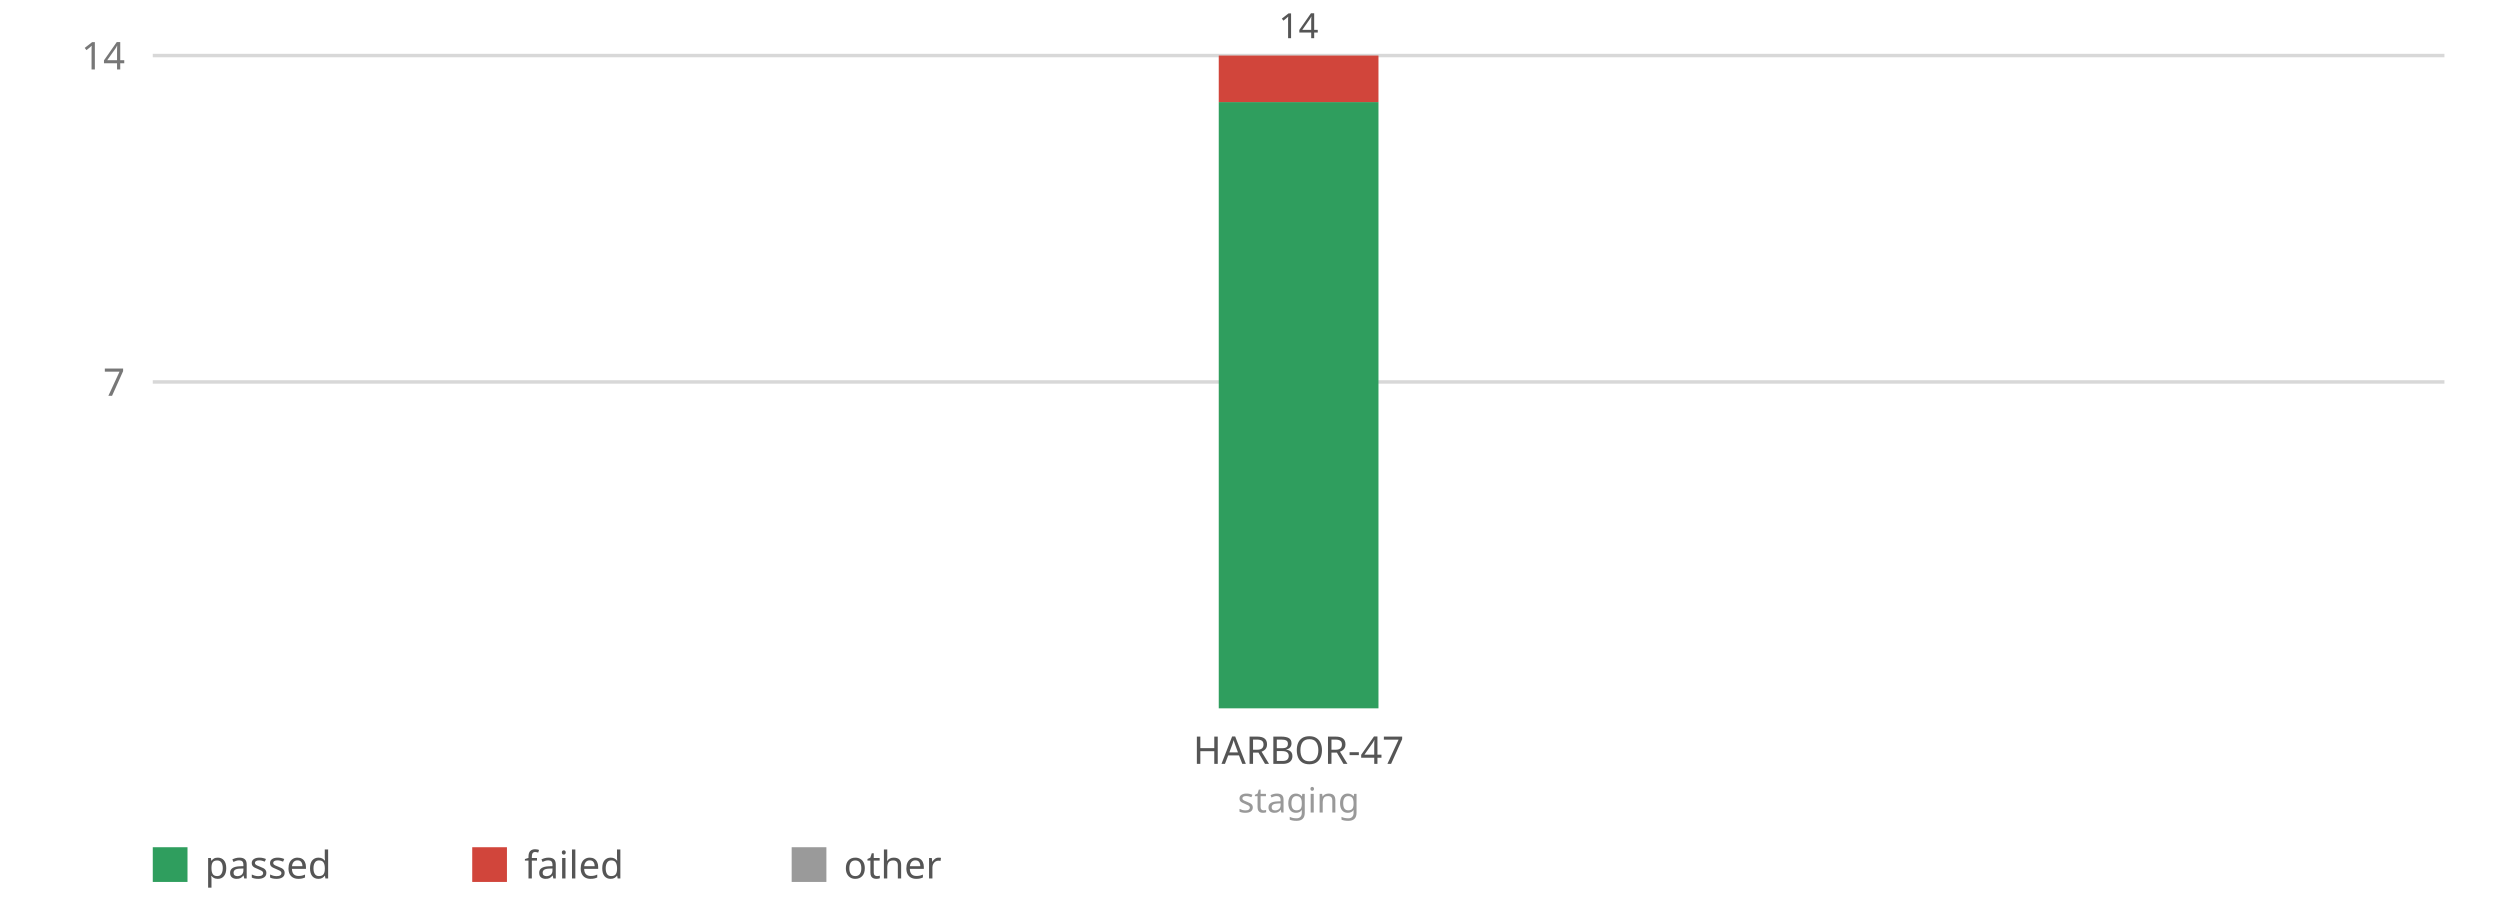
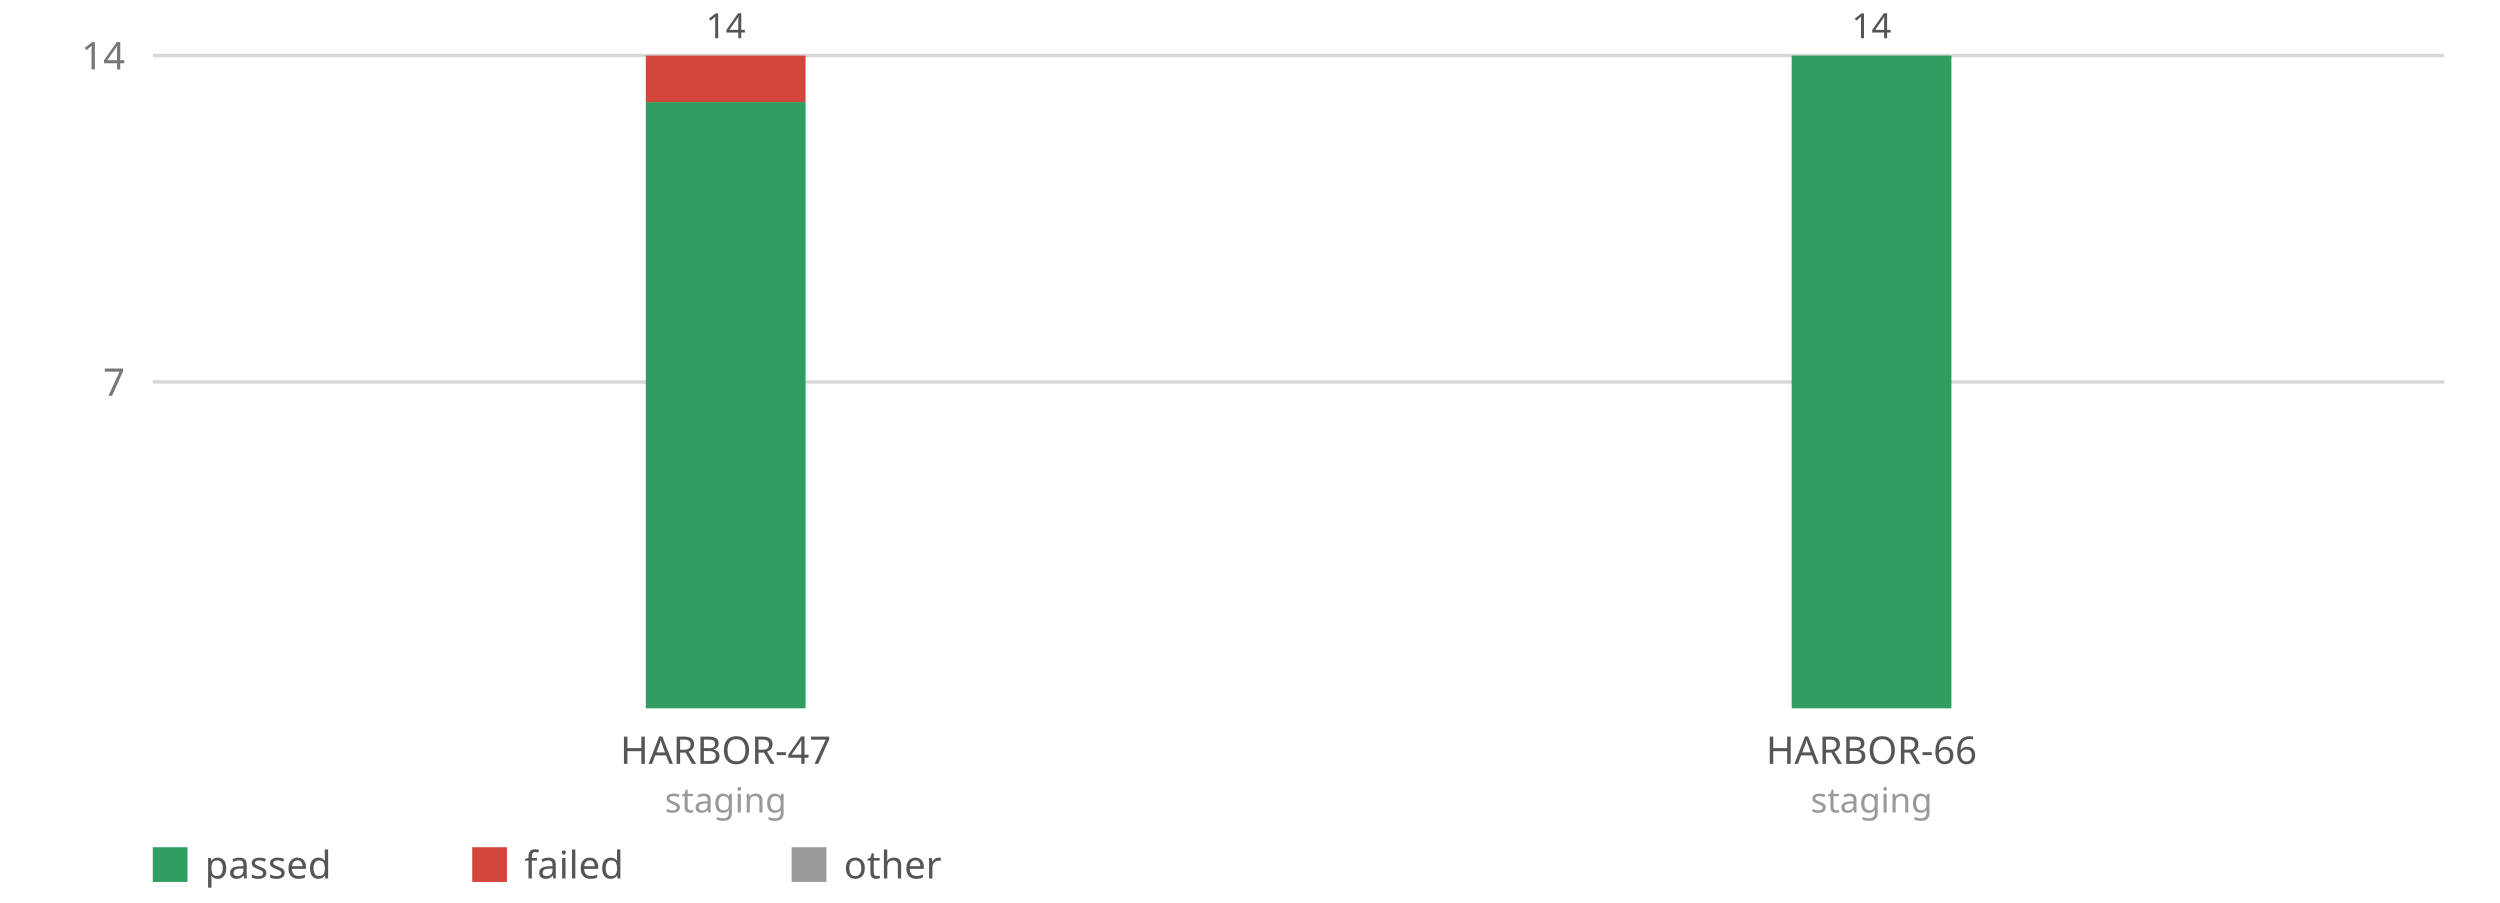
<svg xmlns="http://www.w3.org/2000/svg" viewBox="0 0 720 260" width="720" height="260" font-family="ui-sans-serif, system-ui, sans-serif">
  <rect width="720" height="260" fill="none" />
  <line x1="44" y1="110.0" x2="704" y2="110.0" stroke="#d8d8d8" stroke-width="1" />
  <text x="36" y="114.0" font-size="11" fill="#777" text-anchor="end">7</text>
  <line x1="44" y1="16.0" x2="704" y2="16.0" stroke="#d8d8d8" stroke-width="1" />
  <text x="36" y="20.0" font-size="11" fill="#777" text-anchor="end">14</text>
-   <rect x="351.0" y="29.4" width="46.0" height="174.6" fill="#2f9e5e" />
-   <rect x="351.0" y="16.0" width="46.0" height="13.4" fill="#d1453b" />
-   <text x="374.0" y="220" font-size="11" fill="#555" text-anchor="middle">HARBOR-47</text>
-   <text x="374.0" y="234" font-size="10" fill="#999" text-anchor="middle">staging</text>
-   <text x="374.0" y="11.0" font-size="10" fill="#555" text-anchor="middle">14</text>
+   <rect x="186.0" y="29.4" width="46.0" height="174.6" fill="#2f9e5e" />
+   <rect x="186.0" y="16.0" width="46.0" height="13.4" fill="#d1453b" />
+   <text x="209.0" y="220" font-size="11" fill="#555" text-anchor="middle">HARBOR-47</text>
+   <text x="209.0" y="234" font-size="10" fill="#999" text-anchor="middle">staging</text>
+   <text x="209.0" y="11.0" font-size="10" fill="#555" text-anchor="middle">14</text>
+   <rect x="516.0" y="16.0" width="46.0" height="188.0" fill="#2f9e5e" />
+   <text x="539.0" y="220" font-size="11" fill="#555" text-anchor="middle">HARBOR-66</text>
+   <text x="539.0" y="234" font-size="10" fill="#999" text-anchor="middle">staging</text>
+   <text x="539.0" y="11.0" font-size="10" fill="#555" text-anchor="middle">14</text>
  <rect x="44" y="244" width="10" height="10" fill="#2f9e5e" />
  <text x="59" y="253" font-size="11" fill="#555">passed</text>
  <rect x="136" y="244" width="10" height="10" fill="#d1453b" />
  <text x="151" y="253" font-size="11" fill="#555">failed</text>
  <rect x="228" y="244" width="10" height="10" fill="#9a9a9a" />
  <text x="243" y="253" font-size="11" fill="#555">other</text>
</svg>
